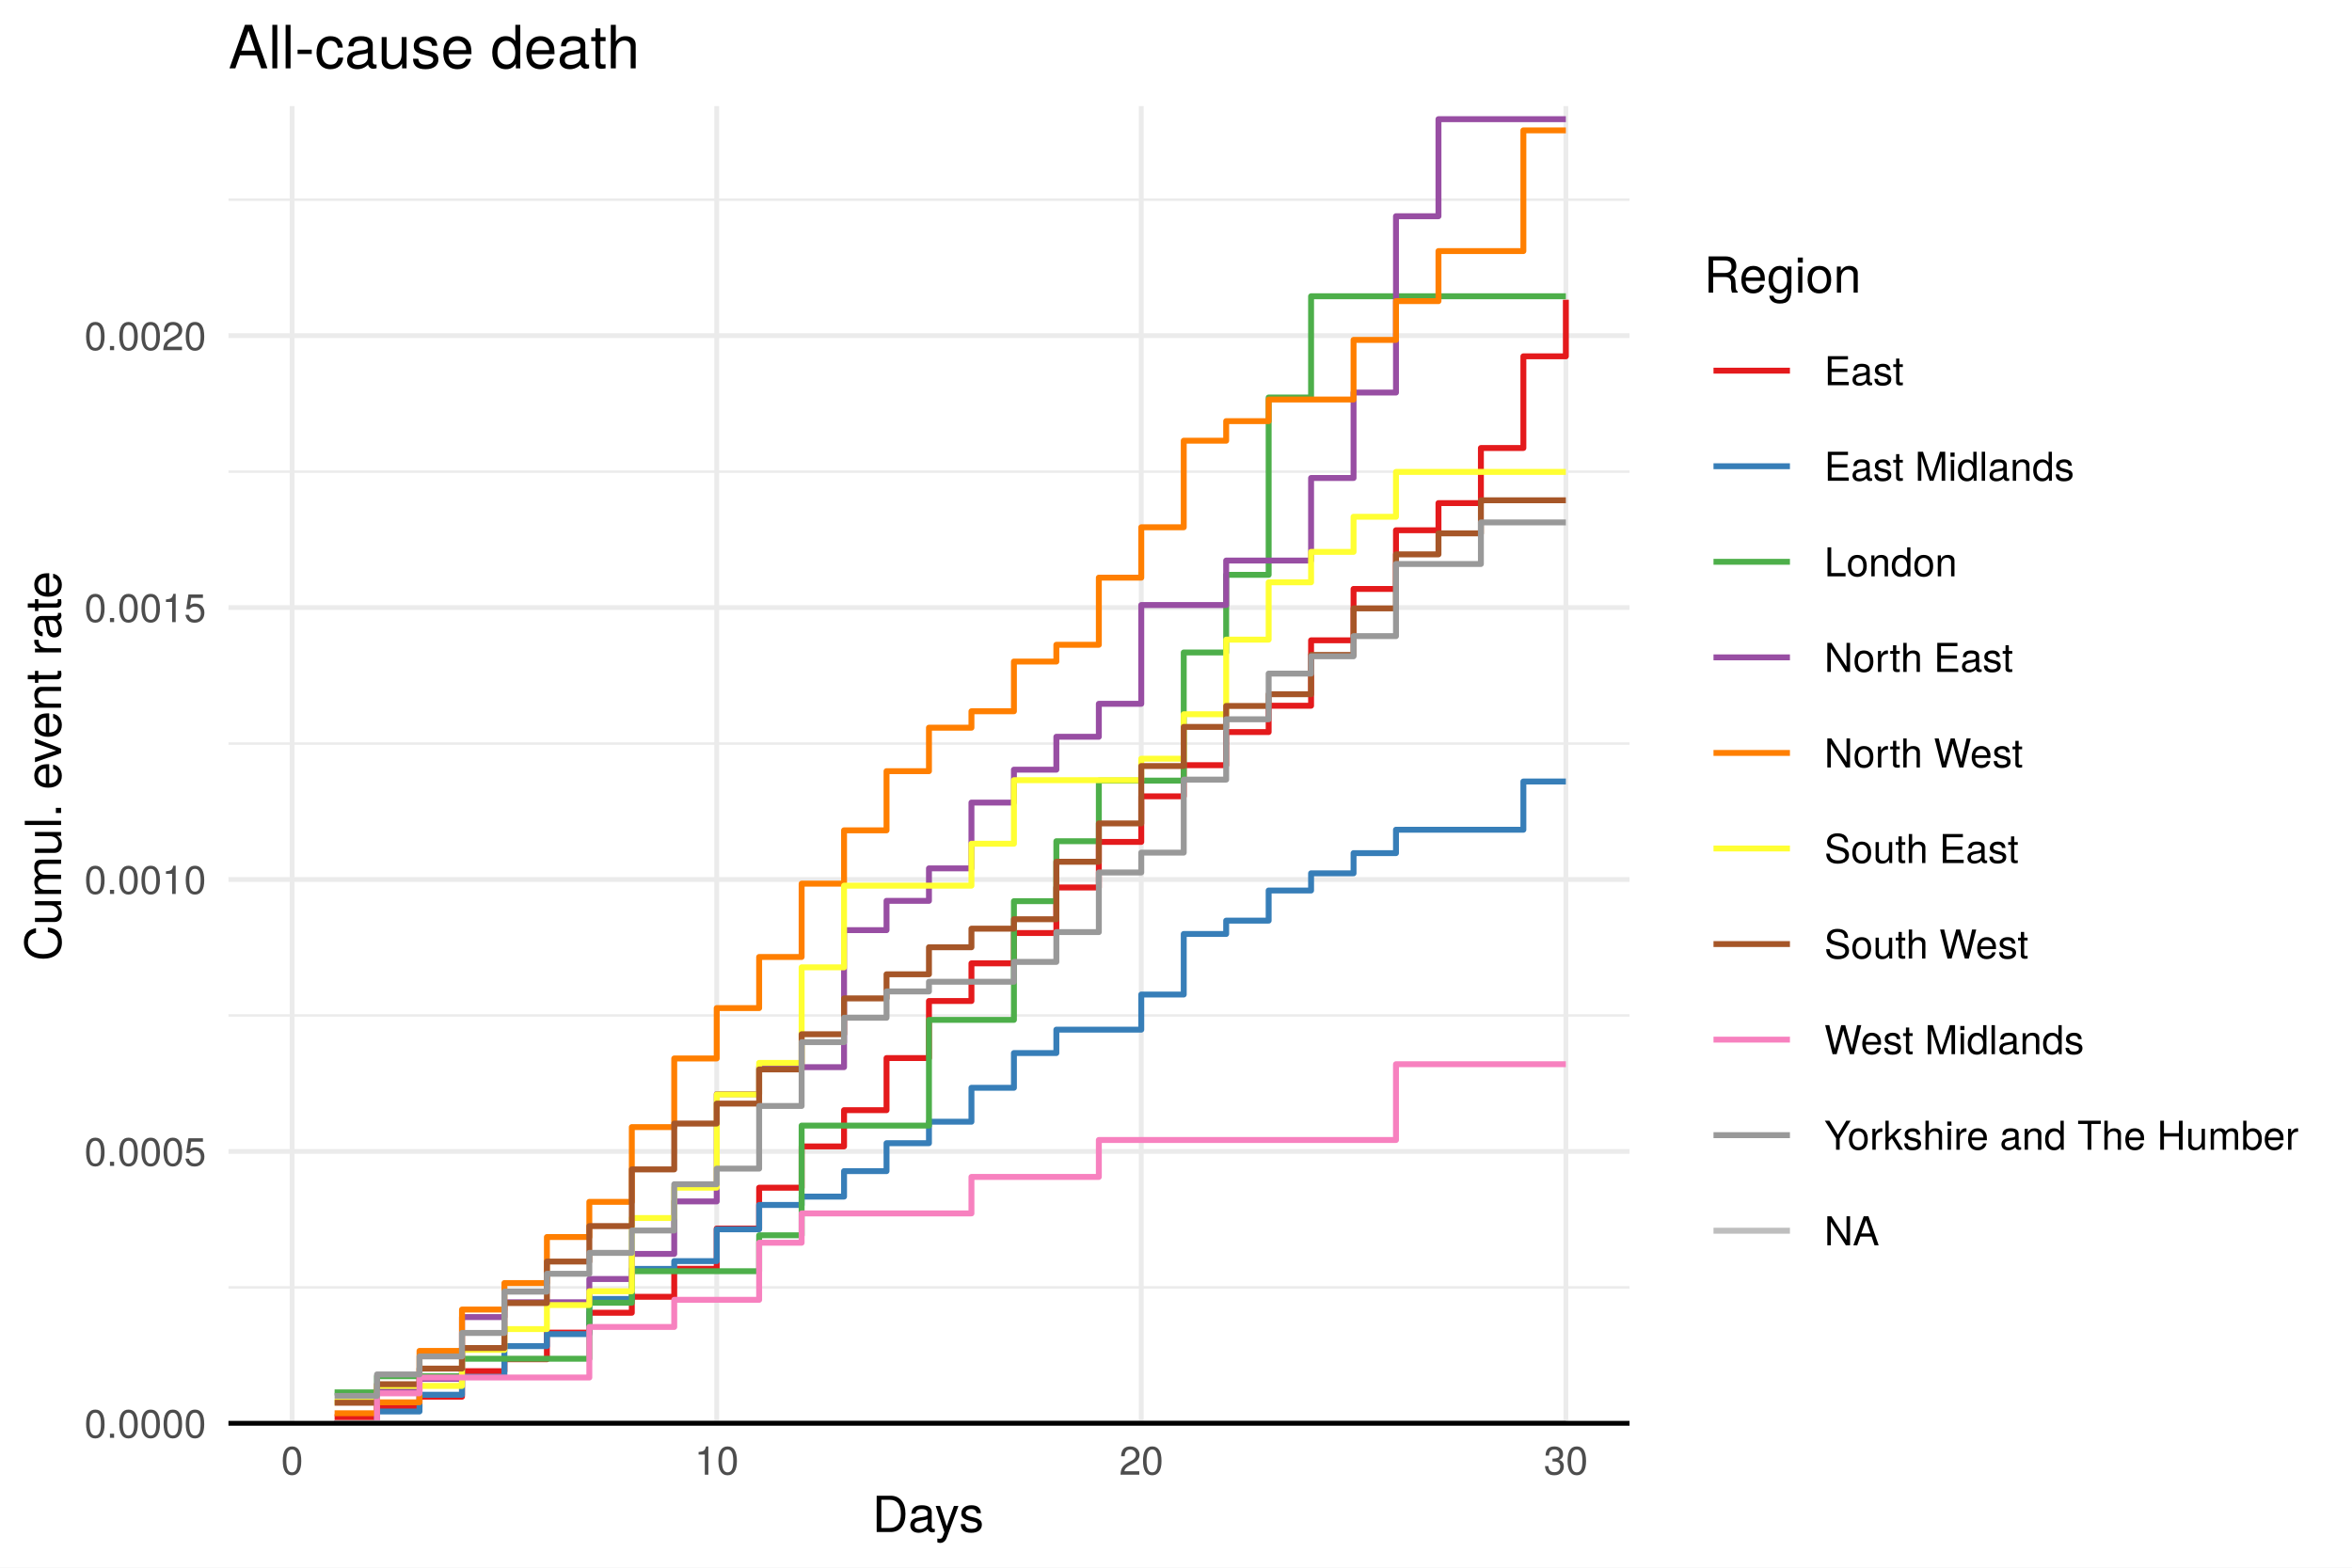
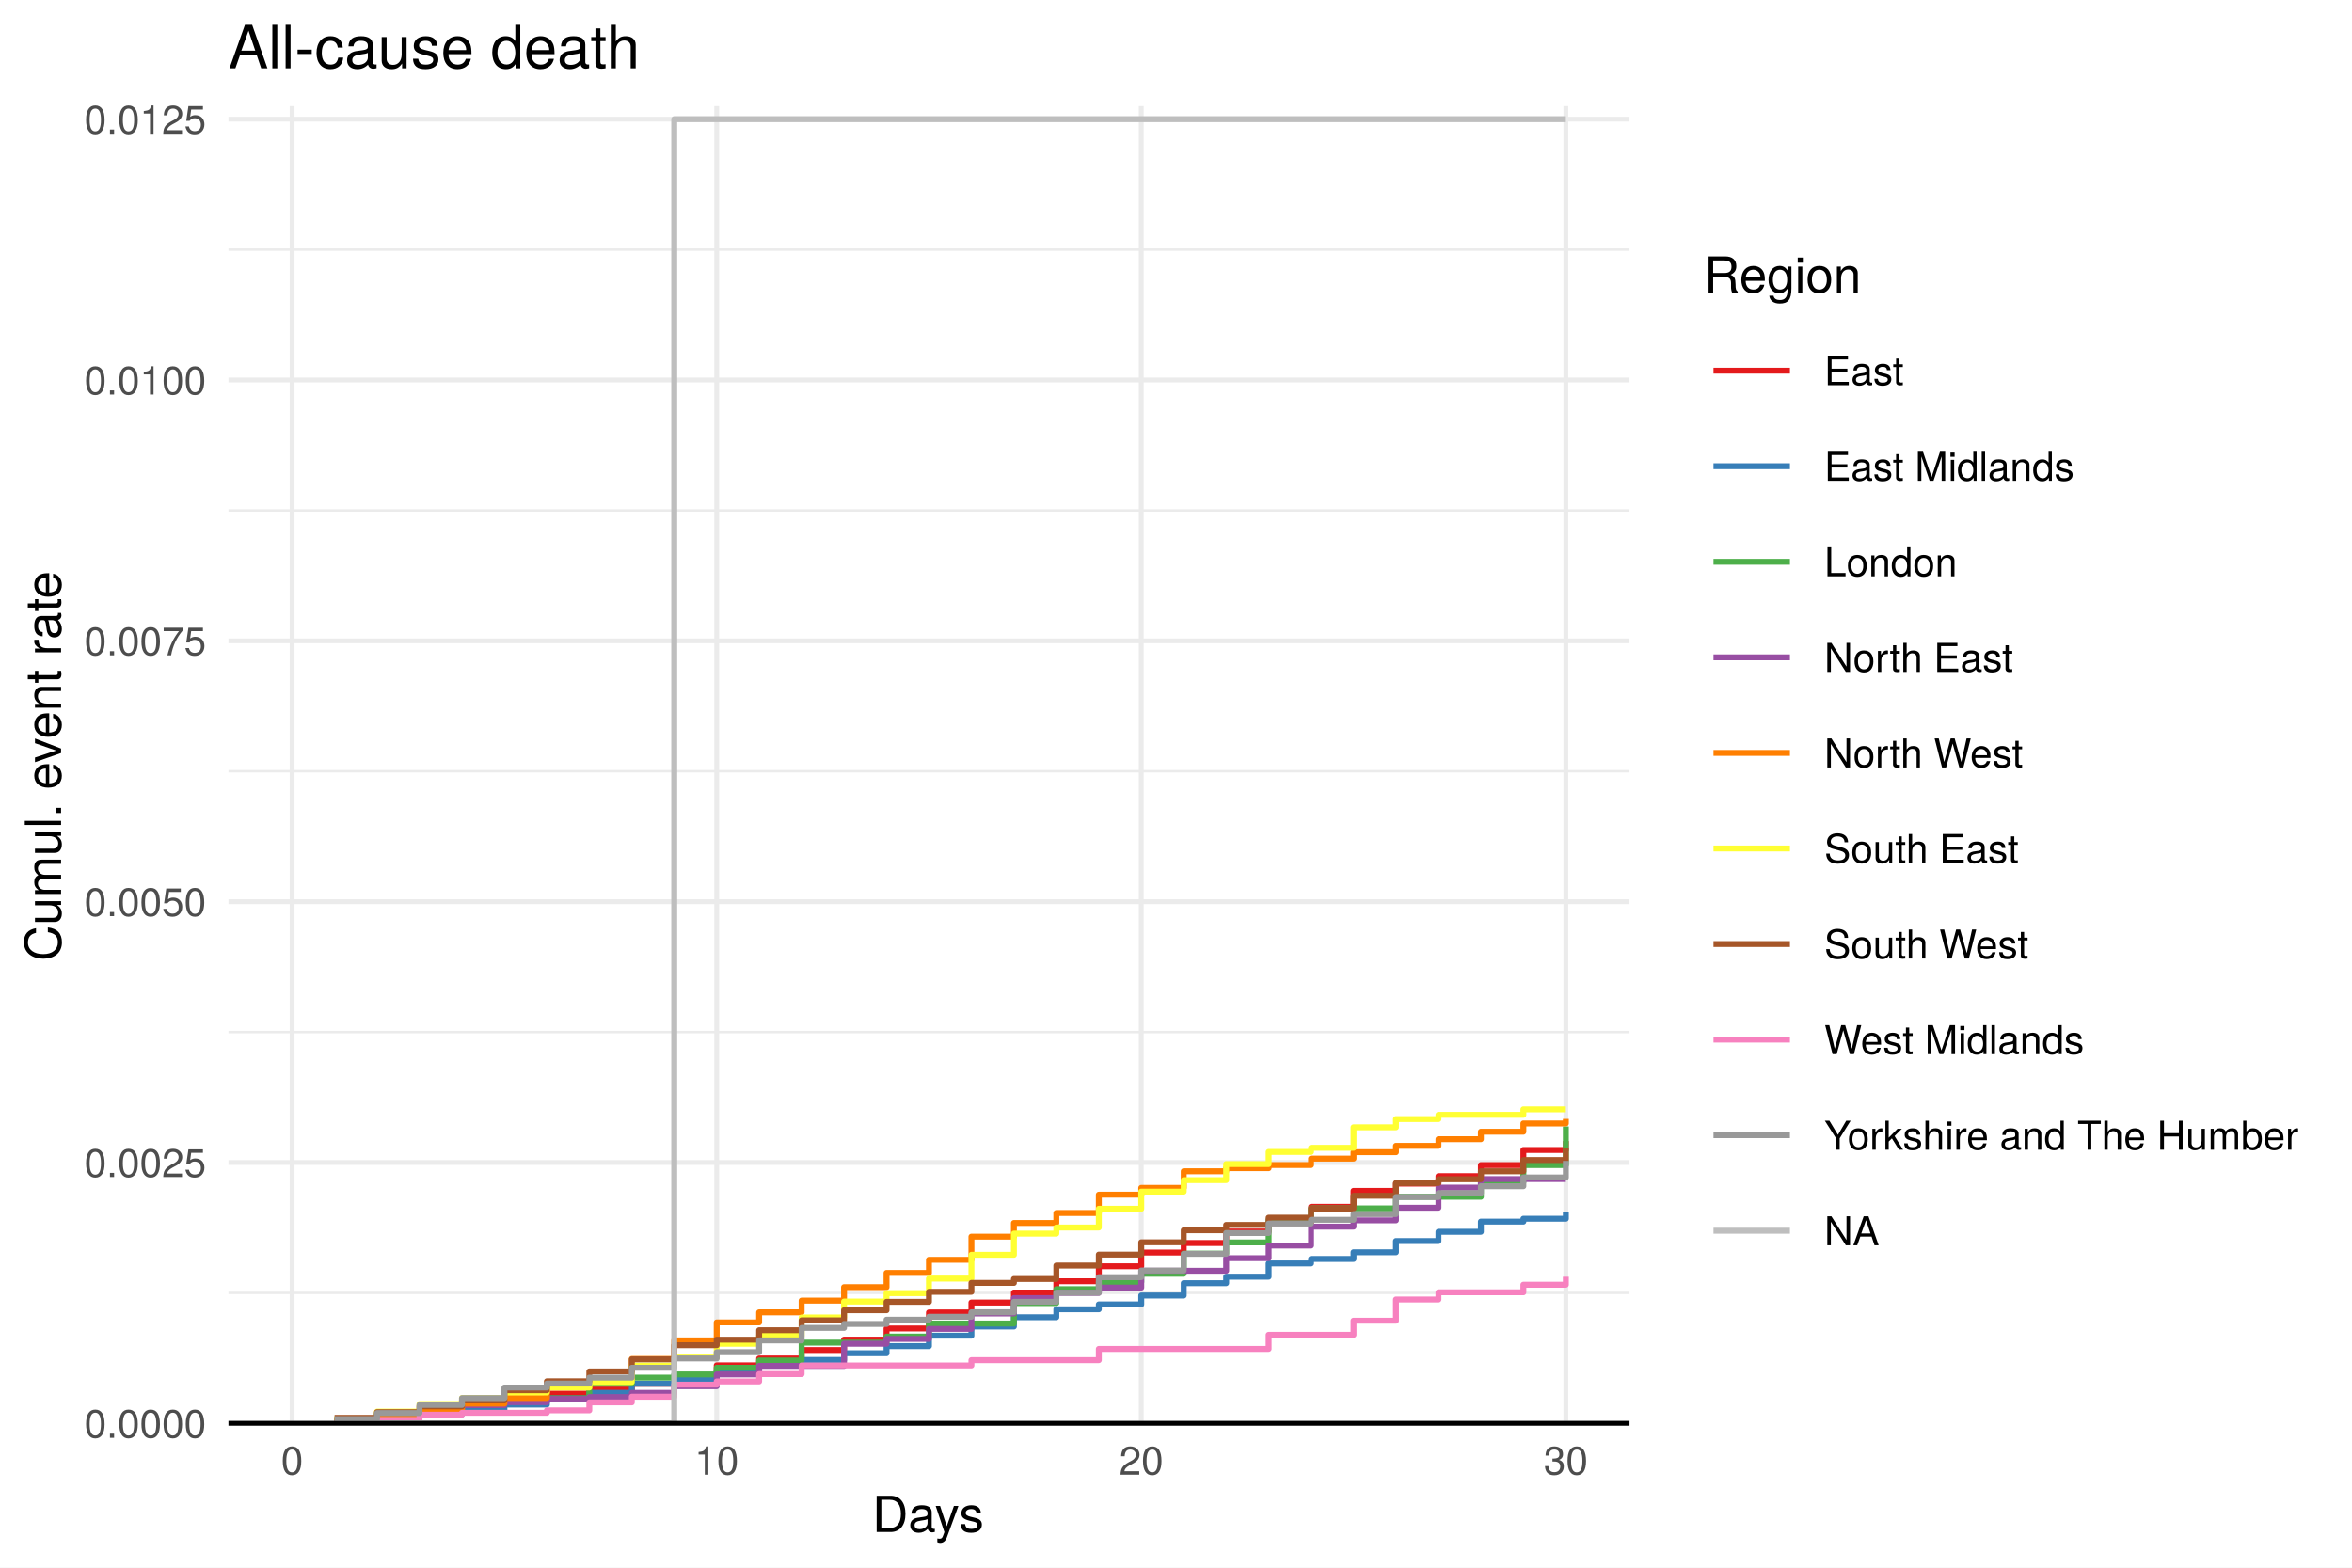
<svg xmlns="http://www.w3.org/2000/svg" viewBox="0 0 425.20 283.46">
  <defs>
    <style type="text/css">
    line, polyline, polygon, path, rect, circle {
      fill: none;
      stroke: #000000;
      stroke-linecap: round;
      stroke-linejoin: round;
      stroke-miterlimit: 10.00;
    }
  </style>
  </defs>
  <rect width="100%" height="100%" style="stroke: none; fill: #FFFFFF;" />
  <defs>
    <clipPath id="cpNDEuMzB8Mjk0LjU5fDI1Ny4zNnwxOS4xOQ==">
      <rect x="41.30" y="19.19" width="253.29" height="238.17" />
    </clipPath>
  </defs>
-   <polyline points="41.30,232.78 294.59,232.78 " style="stroke-width: 0.44; stroke: #EBEBEB; stroke-linecap: butt;" clip-path="url(#cpNDEuMzB8Mjk0LjU5fDI1Ny4zNnwxOS4xOQ==)" />
-   <polyline points="41.30,183.61 294.59,183.61 " style="stroke-width: 0.44; stroke: #EBEBEB; stroke-linecap: butt;" clip-path="url(#cpNDEuMzB8Mjk0LjU5fDI1Ny4zNnwxOS4xOQ==)" />
-   <polyline points="41.30,134.45 294.59,134.45 " style="stroke-width: 0.44; stroke: #EBEBEB; stroke-linecap: butt;" clip-path="url(#cpNDEuMzB8Mjk0LjU5fDI1Ny4zNnwxOS4xOQ==)" />
-   <polyline points="41.30,85.28 294.59,85.28 " style="stroke-width: 0.44; stroke: #EBEBEB; stroke-linecap: butt;" clip-path="url(#cpNDEuMzB8Mjk0LjU5fDI1Ny4zNnwxOS4xOQ==)" />
-   <polyline points="41.30,36.11 294.59,36.11 " style="stroke-width: 0.44; stroke: #EBEBEB; stroke-linecap: butt;" clip-path="url(#cpNDEuMzB8Mjk0LjU5fDI1Ny4zNnwxOS4xOQ==)" />
+   <polyline points="41.30,233.78 294.59,233.78 " style="stroke-width: 0.44; stroke: #EBEBEB; stroke-linecap: butt;" clip-path="url(#cpNDEuMzB8Mjk0LjU5fDI1Ny4zNnwxOS4xOQ==)" />
+   <polyline points="41.30,186.62 294.59,186.62 " style="stroke-width: 0.44; stroke: #EBEBEB; stroke-linecap: butt;" clip-path="url(#cpNDEuMzB8Mjk0LjU5fDI1Ny4zNnwxOS4xOQ==)" />
+   <polyline points="41.30,139.46 294.59,139.46 " style="stroke-width: 0.44; stroke: #EBEBEB; stroke-linecap: butt;" clip-path="url(#cpNDEuMzB8Mjk0LjU5fDI1Ny4zNnwxOS4xOQ==)" />
+   <polyline points="41.30,92.30 294.59,92.30 " style="stroke-width: 0.44; stroke: #EBEBEB; stroke-linecap: butt;" clip-path="url(#cpNDEuMzB8Mjk0LjU5fDI1Ny4zNnwxOS4xOQ==)" />
+   <polyline points="41.30,45.13 294.59,45.13 " style="stroke-width: 0.44; stroke: #EBEBEB; stroke-linecap: butt;" clip-path="url(#cpNDEuMzB8Mjk0LjU5fDI1Ny4zNnwxOS4xOQ==)" />
  <polyline points="41.30,257.36 294.59,257.36 " style="stroke-width: 0.87; stroke: #EBEBEB; stroke-linecap: butt;" clip-path="url(#cpNDEuMzB8Mjk0LjU5fDI1Ny4zNnwxOS4xOQ==)" />
-   <polyline points="41.30,208.20 294.59,208.20 " style="stroke-width: 0.87; stroke: #EBEBEB; stroke-linecap: butt;" clip-path="url(#cpNDEuMzB8Mjk0LjU5fDI1Ny4zNnwxOS4xOQ==)" />
-   <polyline points="41.30,159.03 294.59,159.03 " style="stroke-width: 0.87; stroke: #EBEBEB; stroke-linecap: butt;" clip-path="url(#cpNDEuMzB8Mjk0LjU5fDI1Ny4zNnwxOS4xOQ==)" />
-   <polyline points="41.30,109.86 294.59,109.86 " style="stroke-width: 0.87; stroke: #EBEBEB; stroke-linecap: butt;" clip-path="url(#cpNDEuMzB8Mjk0LjU5fDI1Ny4zNnwxOS4xOQ==)" />
-   <polyline points="41.30,60.69 294.59,60.69 " style="stroke-width: 0.87; stroke: #EBEBEB; stroke-linecap: butt;" clip-path="url(#cpNDEuMzB8Mjk0LjU5fDI1Ny4zNnwxOS4xOQ==)" />
+   <polyline points="41.30,210.20 294.59,210.20 " style="stroke-width: 0.87; stroke: #EBEBEB; stroke-linecap: butt;" clip-path="url(#cpNDEuMzB8Mjk0LjU5fDI1Ny4zNnwxOS4xOQ==)" />
+   <polyline points="41.30,163.04 294.59,163.04 " style="stroke-width: 0.87; stroke: #EBEBEB; stroke-linecap: butt;" clip-path="url(#cpNDEuMzB8Mjk0LjU5fDI1Ny4zNnwxOS4xOQ==)" />
+   <polyline points="41.30,115.88 294.59,115.88 " style="stroke-width: 0.87; stroke: #EBEBEB; stroke-linecap: butt;" clip-path="url(#cpNDEuMzB8Mjk0LjU5fDI1Ny4zNnwxOS4xOQ==)" />
+   <polyline points="41.30,68.71 294.59,68.71 " style="stroke-width: 0.87; stroke: #EBEBEB; stroke-linecap: butt;" clip-path="url(#cpNDEuMzB8Mjk0LjU5fDI1Ny4zNnwxOS4xOQ==)" />
+   <polyline points="41.30,21.55 294.59,21.55 " style="stroke-width: 0.87; stroke: #EBEBEB; stroke-linecap: butt;" clip-path="url(#cpNDEuMzB8Mjk0LjU5fDI1Ny4zNnwxOS4xOQ==)" />
  <polyline points="52.81,257.36 52.81,19.19 " style="stroke-width: 0.87; stroke: #EBEBEB; stroke-linecap: butt;" clip-path="url(#cpNDEuMzB8Mjk0LjU5fDI1Ny4zNnwxOS4xOQ==)" />
  <polyline points="129.57,257.36 129.57,19.19 " style="stroke-width: 0.87; stroke: #EBEBEB; stroke-linecap: butt;" clip-path="url(#cpNDEuMzB8Mjk0LjU5fDI1Ny4zNnwxOS4xOQ==)" />
  <polyline points="206.32,257.36 206.32,19.19 " style="stroke-width: 0.87; stroke: #EBEBEB; stroke-linecap: butt;" clip-path="url(#cpNDEuMzB8Mjk0LjU5fDI1Ny4zNnwxOS4xOQ==)" />
  <polyline points="283.08,257.36 283.08,19.19 " style="stroke-width: 0.87; stroke: #EBEBEB; stroke-linecap: butt;" clip-path="url(#cpNDEuMzB8Mjk0LjU5fDI1Ny4zNnwxOS4xOQ==)" />
-   <polyline points="60.49,256.24 68.16,256.24 68.16,254.44 75.84,254.44 75.84,252.55 83.52,252.55 83.52,247.93 91.19,247.93 91.19,245.78 98.87,245.78 98.87,240.96 106.54,240.96 106.54,237.37 114.22,237.37 114.22,234.48 121.89,234.48 121.89,229.42 129.57,229.42 129.57,222.14 137.24,222.14 137.24,214.76 144.92,214.76 144.92,207.29 152.59,207.29 152.59,200.74 160.27,200.74 160.27,191.32 167.94,191.32 167.94,181.00 175.62,181.00 175.62,174.19 183.30,174.19 183.30,168.71 190.97,168.71 190.97,160.47 198.65,160.47 198.65,152.23 206.32,152.23 206.32,143.99 214.00,143.99 214.00,138.36 221.67,138.36 221.67,132.37 229.35,132.37 229.35,127.61 237.02,127.61 237.02,115.78 244.70,115.78 244.70,106.49 252.37,106.49 252.37,95.88 260.05,95.88 260.05,90.97 267.72,90.97 267.72,81.01 275.40,81.01 275.40,64.43 283.08,64.43 283.08,54.20 " style="stroke-width: 1.07; stroke: #E41A1C; stroke-linecap: butt;" clip-path="url(#cpNDEuMzB8Mjk0LjU5fDI1Ny4zNnwxOS4xOQ==)" />
-   <polyline points="60.49,257.36 68.16,257.36 68.16,255.22 75.84,255.22 75.84,252.20 83.52,252.20 83.52,248.97 91.19,248.97 91.19,243.40 98.87,243.40 98.87,241.23 106.54,241.23 106.54,234.87 114.22,234.87 114.22,229.44 121.89,229.44 121.89,228.03 129.57,228.03 129.57,222.28 137.24,222.28 137.24,217.88 144.92,217.88 144.92,216.37 152.59,216.37 152.59,211.76 160.27,211.76 160.27,206.71 167.94,206.71 167.94,202.83 175.62,202.83 175.62,196.69 183.30,196.69 183.30,190.41 190.97,190.41 190.97,186.18 198.65,186.18 198.65,186.18 206.32,186.18 206.32,179.83 214.00,179.83 214.00,168.88 221.67,168.88 221.67,166.47 229.35,166.47 229.35,161.02 237.02,161.02 237.02,157.91 244.70,157.91 244.70,154.26 252.37,154.26 252.37,150.03 260.05,150.03 260.05,150.03 267.72,150.03 267.72,150.03 275.40,150.03 275.40,141.31 283.08,141.31 283.08,141.31 " style="stroke-width: 1.07; stroke: #377EB8; stroke-linecap: butt;" clip-path="url(#cpNDEuMzB8Mjk0LjU5fDI1Ny4zNnwxOS4xOQ==)" />
-   <polyline points="60.49,251.77 68.16,251.77 68.16,248.85 75.84,248.85 75.84,248.85 83.52,248.85 83.52,245.69 91.19,245.69 91.19,245.69 98.87,245.69 98.87,245.69 106.54,245.69 106.54,235.56 114.22,235.56 114.22,229.86 121.89,229.86 121.89,229.86 129.57,229.86 129.57,229.86 137.24,229.86 137.24,223.36 144.92,223.36 144.92,203.53 152.59,203.53 152.59,203.53 160.27,203.53 160.27,203.53 167.94,203.53 167.94,184.41 175.62,184.41 175.62,184.41 183.30,184.41 183.30,162.95 190.97,162.95 190.97,152.11 198.65,152.11 198.65,141.15 206.32,141.15 206.32,141.15 214.00,141.15 214.00,117.98 221.67,117.98 221.67,103.94 229.35,103.94 229.35,71.88 237.02,71.88 237.02,53.57 244.70,53.57 244.70,53.57 252.37,53.57 252.37,53.57 260.05,53.57 260.05,53.57 267.72,53.57 267.72,53.57 275.40,53.57 275.40,53.57 283.08,53.57 283.08,53.57 " style="stroke-width: 1.07; stroke: #4DAF4A; stroke-linecap: butt;" clip-path="url(#cpNDEuMzB8Mjk0LjU5fDI1Ny4zNnwxOS4xOQ==)" />
-   <polyline points="60.49,257.36 68.16,257.36 68.16,251.43 75.84,251.43 75.84,249.31 83.52,249.31 83.52,238.15 91.19,238.15 91.19,235.47 98.87,235.47 98.87,235.47 106.54,235.47 106.54,231.27 114.22,231.27 114.22,226.73 121.89,226.73 121.89,217.24 129.57,217.24 129.57,197.83 137.24,197.83 137.24,192.96 144.92,192.96 144.92,192.96 152.59,192.96 152.59,168.19 160.27,168.19 160.27,162.89 167.94,162.89 167.94,157.02 175.62,157.02 175.62,145.12 183.30,145.12 183.30,139.17 190.97,139.17 190.97,133.22 198.65,133.22 198.65,127.26 206.32,127.26 206.32,109.40 214.00,109.40 214.00,109.40 221.67,109.40 221.67,101.36 229.35,101.36 229.35,101.36 237.02,101.36 237.02,86.43 244.70,86.43 244.70,70.98 252.37,70.98 252.37,39.10 260.05,39.10 260.05,21.55 267.72,21.55 267.72,21.55 275.40,21.55 275.40,21.55 283.08,21.55 283.08,21.55 " style="stroke-width: 1.07; stroke: #984EA3; stroke-linecap: butt;" clip-path="url(#cpNDEuMzB8Mjk0LjU5fDI1Ny4zNnwxOS4xOQ==)" />
-   <polyline points="60.49,255.54 68.16,255.54 68.16,253.57 75.84,253.57 75.84,244.27 83.52,244.27 83.52,236.79 91.19,236.79 91.19,232.00 98.87,232.00 98.87,223.68 106.54,223.68 106.54,217.32 114.22,217.32 114.22,203.80 121.89,203.80 121.89,191.39 129.57,191.39 129.57,182.28 137.24,182.28 137.24,173.04 144.92,173.04 144.92,159.78 152.59,159.78 152.59,150.14 160.27,150.14 160.27,139.44 167.94,139.44 167.94,131.58 175.62,131.58 175.62,128.61 183.30,128.61 183.30,119.62 190.97,119.62 190.97,116.59 198.65,116.59 198.65,104.45 206.32,104.45 206.32,95.34 214.00,95.34 214.00,79.69 221.67,79.69 221.67,76.15 229.35,76.15 229.35,72.24 237.02,72.24 237.02,72.24 244.70,72.24 244.70,61.46 252.37,61.46 252.37,54.45 260.05,54.45 260.05,45.40 267.72,45.40 267.72,45.40 275.40,45.40 275.40,23.57 283.08,23.57 283.08,23.57 " style="stroke-width: 1.07; stroke: #FF7F00; stroke-linecap: butt;" clip-path="url(#cpNDEuMzB8Mjk0LjU5fDI1Ny4zNnwxOS4xOQ==)" />
-   <polyline points="60.49,253.46 68.16,253.46 68.16,250.60 75.84,250.60 75.84,250.60 83.52,250.60 83.52,244.09 91.19,244.09 91.19,240.32 98.87,240.32 98.87,235.98 106.54,235.98 106.54,233.48 114.22,233.48 114.22,220.24 121.89,220.24 121.89,214.75 129.57,214.75 129.57,197.89 137.24,197.89 137.24,192.19 144.92,192.19 144.92,174.91 152.59,174.91 152.59,160.14 160.27,160.14 160.27,160.14 167.94,160.14 167.94,160.14 175.62,160.14 175.62,152.56 183.30,152.56 183.30,141.07 190.97,141.07 190.97,141.07 198.65,141.07 198.65,141.07 206.32,141.07 206.32,137.19 214.00,137.19 214.00,129.15 221.67,129.15 221.67,115.66 229.35,115.66 229.35,105.29 237.02,105.29 237.02,99.79 244.70,99.79 244.70,93.44 252.37,93.44 252.37,85.33 260.05,85.33 260.05,85.33 267.72,85.33 267.72,85.33 275.40,85.33 275.40,85.33 283.08,85.33 283.08,85.33 " style="stroke-width: 1.07; stroke: #FFFF33; stroke-linecap: butt;" clip-path="url(#cpNDEuMzB8Mjk0LjU5fDI1Ny4zNnwxOS4xOQ==)" />
-   <polyline points="60.49,253.64 68.16,253.64 68.16,250.29 75.84,250.29 75.84,247.47 83.52,247.47 83.52,243.75 91.19,243.75 91.19,235.61 98.87,235.61 98.87,228.11 106.54,228.11 106.54,221.70 114.22,221.70 114.22,211.45 121.89,211.45 121.89,203.16 129.57,203.16 129.57,199.55 137.24,199.55 137.24,193.37 144.92,193.37 144.92,187.01 152.59,187.01 152.59,180.53 160.27,180.53 160.27,176.17 167.94,176.17 167.94,171.28 175.62,171.28 175.62,167.92 183.30,167.92 183.30,166.21 190.97,166.21 190.97,155.82 198.65,155.82 198.65,148.89 206.32,148.89 206.32,138.51 214.00,138.51 214.00,131.44 221.67,131.44 221.67,127.65 229.35,127.65 229.35,125.53 237.02,125.53 237.02,118.42 244.70,118.42 244.70,110.01 252.37,110.01 252.37,100.24 260.05,100.24 260.05,96.44 267.72,96.44 267.72,90.46 275.40,90.46 275.40,90.46 283.08,90.46 283.08,90.46 " style="stroke-width: 1.07; stroke: #A65628; stroke-linecap: butt;" clip-path="url(#cpNDEuMzB8Mjk0LjU5fDI1Ny4zNnwxOS4xOQ==)" />
-   <polyline points="60.49,257.36 68.16,257.36 68.16,251.94 75.84,251.94 75.84,249.08 83.52,249.08 83.52,249.08 91.19,249.08 91.19,249.08 98.87,249.08 98.87,249.08 106.54,249.08 106.54,239.94 114.22,239.94 114.22,239.94 121.89,239.94 121.89,235.03 129.57,235.03 129.57,235.03 137.24,235.03 137.24,224.71 144.92,224.71 144.92,219.41 152.59,219.41 152.59,219.41 160.27,219.41 160.27,219.41 167.94,219.41 167.94,219.41 175.62,219.41 175.62,212.81 183.30,212.81 183.30,212.81 190.97,212.81 190.97,212.81 198.65,212.81 198.65,206.13 206.32,206.13 206.32,206.13 214.00,206.13 214.00,206.13 221.67,206.13 221.67,206.13 229.35,206.13 229.35,206.13 237.02,206.13 237.02,206.13 244.70,206.13 244.70,206.13 252.37,206.13 252.37,192.43 260.05,192.43 260.05,192.43 267.72,192.43 267.72,192.43 275.40,192.43 275.40,192.43 283.08,192.43 283.08,192.43 " style="stroke-width: 1.07; stroke: #F781BF; stroke-linecap: butt;" clip-path="url(#cpNDEuMzB8Mjk0LjU5fDI1Ny4zNnwxOS4xOQ==)" />
-   <polyline points="60.49,252.41 68.16,252.41 68.16,248.52 75.84,248.52 75.84,245.27 83.52,245.27 83.52,241.02 91.19,241.02 91.19,233.55 98.87,233.55 98.87,230.32 106.54,230.32 106.54,226.54 114.22,226.54 114.22,222.50 121.89,222.50 121.89,214.13 129.57,214.13 129.57,211.31 137.24,211.31 137.24,199.98 144.92,199.98 144.92,188.44 152.59,188.44 152.59,184.03 160.27,184.03 160.27,179.27 167.94,179.27 167.94,177.52 175.62,177.52 175.62,177.52 183.30,177.52 183.30,173.93 190.97,173.93 190.97,168.54 198.65,168.54 198.65,157.76 206.32,157.76 206.32,154.17 214.00,154.17 214.00,140.97 221.67,140.97 221.67,130.06 229.35,130.06 229.35,121.80 237.02,121.80 237.02,118.67 244.70,118.67 244.70,115.02 252.37,115.02 252.37,101.98 260.05,101.98 260.05,101.98 267.72,101.98 267.72,94.46 275.40,94.46 275.40,94.46 283.08,94.46 283.08,94.46 " style="stroke-width: 1.07; stroke: #999999; stroke-linecap: butt;" clip-path="url(#cpNDEuMzB8Mjk0LjU5fDI1Ny4zNnwxOS4xOQ==)" />
-   <polyline points="60.49,257.36 68.16,257.36 68.16,257.36 75.84,257.36 75.84,257.36 83.52,257.36 83.52,257.36 91.19,257.36 91.19,257.36 98.87,257.36 98.87,257.36 106.54,257.36 106.54,257.36 114.22,257.36 114.22,257.36 121.89,257.36 121.89,257.36 129.57,257.36 129.57,257.36 137.24,257.36 137.24,257.36 144.92,257.36 144.92,257.36 152.59,257.36 152.59,257.36 160.27,257.36 160.27,257.36 167.94,257.36 167.94,257.36 175.62,257.36 175.62,257.36 183.30,257.36 183.30,257.36 190.97,257.36 190.97,257.36 198.65,257.36 198.65,257.36 206.32,257.36 206.32,257.36 214.00,257.36 214.00,257.36 221.67,257.36 221.67,257.36 229.35,257.36 229.35,257.36 237.02,257.36 237.02,257.36 244.70,257.36 244.70,257.36 252.37,257.36 252.37,257.36 260.05,257.36 260.05,257.36 267.72,257.36 267.72,257.36 275.40,257.36 275.40,257.36 283.08,257.36 283.08,257.36 " style="stroke-width: 1.07; stroke: #BEBEBE; stroke-linecap: butt;" clip-path="url(#cpNDEuMzB8Mjk0LjU5fDI1Ny4zNnwxOS4xOQ==)" />
+   <polyline points="60.49,257.02 68.16,257.02 68.16,256.23 75.84,256.23 75.84,255.18 83.52,255.18 83.52,254.04 91.19,254.04 91.19,253.26 98.87,253.26 98.87,251.99 106.54,251.99 106.54,251.24 114.22,251.24 114.22,250.21 121.89,250.21 121.89,248.89 129.57,248.89 129.57,246.88 137.24,246.88 137.24,245.64 144.92,245.64 144.92,244.11 152.59,244.11 152.59,242.23 160.27,242.23 160.27,240.21 167.94,240.21 167.94,237.31 175.62,237.31 175.62,235.52 183.30,235.52 183.30,233.71 190.97,233.71 190.97,231.67 198.65,231.67 198.65,228.96 206.32,228.96 206.32,226.48 214.00,226.48 214.00,224.76 221.67,224.76 221.67,222.68 229.35,222.68 229.35,221.11 237.02,221.11 237.02,218.22 244.70,218.22 244.70,215.33 252.37,215.33 252.37,214.02 260.05,214.02 260.05,212.67 267.72,212.67 267.72,210.67 275.40,210.67 275.40,207.94 283.08,207.94 283.08,206.33 " style="stroke-width: 1.07; stroke: #E41A1C; stroke-linecap: butt;" clip-path="url(#cpNDEuMzB8Mjk0LjU5fDI1Ny4zNnwxOS4xOQ==)" />
+   <polyline points="60.49,257.06 68.16,257.06 68.16,256.42 75.84,256.42 75.84,255.74 83.52,255.74 83.52,255.00 91.19,255.00 91.19,253.97 98.87,253.97 98.87,252.84 106.54,252.84 106.54,251.84 114.22,251.84 114.22,250.21 121.89,250.21 121.89,249.50 129.57,249.50 129.57,247.97 137.24,247.97 137.24,246.73 144.92,246.73 144.92,245.90 152.59,245.90 152.59,244.69 160.27,244.69 160.27,243.40 167.94,243.40 167.94,241.51 175.62,241.51 175.62,239.86 183.30,239.86 183.30,238.18 190.97,238.18 190.97,236.74 198.65,236.74 198.65,235.86 206.32,235.86 206.32,234.25 214.00,234.25 214.00,232.02 221.67,232.02 221.67,230.85 229.35,230.85 229.35,228.45 237.02,228.45 237.02,227.64 244.70,227.64 244.70,226.43 252.37,226.43 252.37,224.40 260.05,224.40 260.05,222.73 267.72,222.73 267.72,220.89 275.40,220.89 275.40,220.37 283.08,220.37 283.08,219.18 " style="stroke-width: 1.07; stroke: #377EB8; stroke-linecap: butt;" clip-path="url(#cpNDEuMzB8Mjk0LjU5fDI1Ny4zNnwxOS4xOQ==)" />
+   <polyline points="60.49,256.69 68.16,256.69 68.16,255.63 75.84,255.63 75.84,255.27 83.52,255.27 83.52,253.75 91.19,253.75 91.19,253.33 98.87,253.33 98.87,252.85 106.54,252.85 106.54,250.20 114.22,250.20 114.22,249.10 121.89,249.10 121.89,248.52 129.57,248.52 129.57,247.32 137.24,247.32 137.24,246.00 144.92,246.00 144.92,242.77 152.59,242.77 152.59,242.77 160.27,242.77 160.27,241.68 167.94,241.68 167.94,239.32 175.62,239.32 175.62,239.32 183.30,239.32 183.30,235.61 190.97,235.61 190.97,233.10 198.65,233.10 198.65,231.81 206.32,231.81 206.32,230.32 214.00,230.32 214.00,226.68 221.67,226.68 221.67,224.65 229.35,224.65 229.35,220.56 237.02,220.56 237.02,218.50 244.70,218.50 244.70,218.50 252.37,218.50 252.37,216.40 260.05,216.40 260.05,216.40 267.72,216.40 267.72,213.73 275.40,213.73 275.40,210.67 283.08,210.67 283.08,203.69 " style="stroke-width: 1.07; stroke: #4DAF4A; stroke-linecap: butt;" clip-path="url(#cpNDEuMzB8Mjk0LjU5fDI1Ny4zNnwxOS4xOQ==)" />
+   <polyline points="60.49,257.14 68.16,257.14 68.16,255.78 75.84,255.78 75.84,255.31 83.52,255.31 83.52,254.08 91.19,254.08 91.19,253.54 98.87,253.54 98.87,252.96 106.54,252.96 106.54,252.62 114.22,252.62 114.22,251.86 121.89,251.86 121.89,250.65 129.57,250.65 129.57,248.52 137.24,248.52 137.24,246.98 144.92,246.98 144.92,246.98 152.59,246.98 152.59,242.97 160.27,242.97 160.27,242.10 167.94,242.10 167.94,240.29 175.62,240.29 175.62,237.50 183.30,237.50 183.30,234.71 190.97,234.71 190.97,233.77 198.65,233.77 198.65,232.82 206.32,232.82 206.32,229.78 214.00,229.78 214.00,229.78 221.67,229.78 221.67,227.50 229.35,227.50 229.35,225.22 237.02,225.22 237.02,221.80 244.70,221.80 244.70,220.66 252.37,220.66 252.37,218.38 260.05,218.38 260.05,214.74 267.72,214.74 267.72,213.20 275.40,213.20 275.40,213.20 283.08,213.20 283.08,213.20 " style="stroke-width: 1.07; stroke: #984EA3; stroke-linecap: butt;" clip-path="url(#cpNDEuMzB8Mjk0LjU5fDI1Ny4zNnwxOS4xOQ==)" />
+   <polyline points="60.49,257.01 68.16,257.01 68.16,256.52 75.84,256.52 75.84,255.02 83.52,255.02 83.52,253.80 91.19,253.80 91.19,252.78 98.87,252.78 98.87,250.86 106.54,250.86 106.54,249.30 114.22,249.30 114.22,245.72 121.89,245.72 121.89,242.37 129.57,242.37 129.57,239.11 137.24,239.11 137.24,237.29 144.92,237.29 144.92,235.17 152.59,235.17 152.59,232.74 160.27,232.74 160.27,230.16 167.94,230.16 167.94,227.79 175.62,227.79 175.62,223.61 183.30,223.61 183.30,221.14 190.97,221.14 190.97,219.33 198.65,219.33 198.65,216.02 206.32,216.02 206.32,214.79 214.00,214.79 214.00,211.79 221.67,211.79 221.67,211.23 229.35,211.23 229.35,210.66 237.02,210.66 237.02,209.50 244.70,209.50 244.70,208.34 252.37,208.34 252.37,207.19 260.05,207.19 260.05,205.99 267.72,205.99 267.72,204.64 275.40,204.64 275.40,203.14 283.08,203.14 283.08,202.32 " style="stroke-width: 1.07; stroke: #FF7F00; stroke-linecap: butt;" clip-path="url(#cpNDEuMzB8Mjk0LjU5fDI1Ny4zNnwxOS4xOQ==)" />
+   <polyline points="60.49,256.57 68.16,256.57 68.16,255.25 75.84,255.25 75.84,253.88 83.52,253.88 83.52,252.79 91.19,252.79 91.19,251.79 98.87,251.79 98.87,250.89 106.54,250.89 106.54,249.90 114.22,249.90 114.22,246.92 121.89,246.92 121.89,245.47 129.57,245.47 129.57,242.98 137.24,242.98 137.24,241.54 144.92,241.54 144.92,238.22 152.59,238.22 152.59,235.34 160.27,235.34 160.27,233.82 167.94,233.82 167.94,231.19 175.62,231.19 175.62,226.89 183.30,226.89 183.30,223.06 190.97,223.06 190.97,221.96 198.65,221.96 198.65,218.57 206.32,218.57 206.32,215.47 214.00,215.47 214.00,213.39 221.67,213.39 221.67,210.49 229.35,210.49 229.35,208.29 237.02,208.29 237.02,207.55 244.70,207.55 244.70,203.84 252.37,203.84 252.37,202.35 260.05,202.35 260.05,201.58 267.72,201.58 267.72,201.58 275.40,201.58 275.40,200.59 283.08,200.59 283.08,200.59 " style="stroke-width: 1.07; stroke: #FFFF33; stroke-linecap: butt;" clip-path="url(#cpNDEuMzB8Mjk0LjU5fDI1Ny4zNnwxOS4xOQ==)" />
+   <polyline points="60.49,256.37 68.16,256.37 68.16,255.35 75.84,255.35 75.84,254.29 83.52,254.29 83.52,253.23 91.19,253.23 91.19,251.38 98.87,251.38 98.87,249.76 106.54,249.76 106.54,247.98 114.22,247.98 114.22,245.80 121.89,245.80 121.89,243.24 129.57,243.24 129.57,242.24 137.24,242.24 137.24,240.53 144.92,240.53 144.92,238.74 152.59,238.74 152.59,236.91 160.27,236.91 160.27,235.39 167.94,235.39 167.94,233.58 175.62,233.58 175.62,231.97 183.30,231.97 183.30,231.26 190.97,231.26 190.97,228.83 198.65,228.83 198.65,226.85 206.32,226.85 206.32,224.63 214.00,224.63 214.00,222.45 221.67,222.45 221.67,221.49 229.35,221.49 229.35,220.18 237.02,220.18 237.02,218.53 244.70,218.53 244.70,216.22 252.37,216.22 252.37,213.91 260.05,213.91 260.05,213.23 267.72,213.23 267.72,211.79 275.40,211.79 275.40,209.76 283.08,209.76 283.08,207.50 " style="stroke-width: 1.07; stroke: #A65628; stroke-linecap: butt;" clip-path="url(#cpNDEuMzB8Mjk0LjU5fDI1Ny4zNnwxOS4xOQ==)" />
+   <polyline points="60.49,257.36 68.16,257.36 68.16,256.75 75.84,256.75 75.84,255.80 83.52,255.80 83.52,255.46 91.19,255.46 91.19,255.46 98.87,255.46 98.87,255.02 106.54,255.02 106.54,253.58 114.22,253.58 114.22,252.55 121.89,252.55 121.89,250.37 129.57,250.37 129.57,249.79 137.24,249.79 137.24,248.46 144.92,248.46 144.92,246.90 152.59,246.90 152.59,246.90 160.27,246.90 160.27,246.90 167.94,246.90 167.94,246.90 175.62,246.90 175.62,245.94 183.30,245.94 183.30,245.94 190.97,245.94 190.97,245.94 198.65,245.94 198.65,243.91 206.32,243.91 206.32,243.91 214.00,243.91 214.00,243.91 221.67,243.91 221.67,243.91 229.35,243.91 229.35,241.36 237.02,241.36 237.02,241.36 244.70,241.36 244.70,238.80 252.37,238.80 252.37,234.97 260.05,234.97 260.05,233.67 267.72,233.67 267.72,233.67 275.40,233.67 275.40,232.30 283.08,232.30 283.08,230.85 " style="stroke-width: 1.07; stroke: #F781BF; stroke-linecap: butt;" clip-path="url(#cpNDEuMzB8Mjk0LjU5fDI1Ny4zNnwxOS4xOQ==)" />
+   <polyline points="60.49,256.59 68.16,256.59 68.16,255.51 75.84,255.51 75.84,254.03 83.52,254.03 83.52,252.80 91.19,252.80 91.19,250.89 98.87,250.89 98.87,250.17 106.54,250.17 106.54,249.10 114.22,249.10 114.22,247.32 121.89,247.32 121.89,245.63 129.57,245.63 129.57,244.50 137.24,244.50 137.24,242.37 144.92,242.37 144.92,240.11 152.59,240.11 152.59,239.39 160.27,239.39 160.27,238.62 167.94,238.62 167.94,238.09 175.62,238.09 175.62,237.28 183.30,237.28 183.30,235.39 190.97,235.39 190.97,233.74 198.65,233.74 198.65,230.94 206.32,230.94 206.32,229.73 214.00,229.73 214.00,226.72 221.67,226.72 221.67,222.95 229.35,222.95 229.35,221.24 237.02,221.24 237.02,220.56 244.70,220.56 244.70,219.53 252.37,219.53 252.37,216.45 260.05,216.45 260.05,215.73 267.72,215.73 267.72,214.49 275.40,214.49 275.40,212.91 283.08,212.91 283.08,209.91 " style="stroke-width: 1.07; stroke: #999999; stroke-linecap: butt;" clip-path="url(#cpNDEuMzB8Mjk0LjU5fDI1Ny4zNnwxOS4xOQ==)" />
+   <polyline points="60.49,257.36 68.16,257.36 68.16,257.36 75.84,257.36 75.84,257.36 83.52,257.36 83.52,257.36 91.19,257.36 91.19,257.36 98.87,257.36 98.87,257.36 106.54,257.36 106.54,257.36 114.22,257.36 114.22,257.36 121.89,257.36 121.89,21.55 129.57,21.55 129.57,21.55 137.24,21.55 137.24,21.55 144.92,21.55 144.92,21.55 152.59,21.55 152.59,21.55 160.27,21.55 160.27,21.55 167.94,21.55 167.94,21.55 175.62,21.55 175.62,21.55 183.30,21.55 183.30,21.55 190.97,21.55 190.97,21.55 198.65,21.55 198.65,21.55 206.32,21.55 206.32,21.55 214.00,21.55 214.00,21.55 221.67,21.55 221.67,21.55 229.35,21.55 229.35,21.55 237.02,21.55 237.02,21.55 244.70,21.55 244.70,21.55 252.37,21.55 252.37,21.55 260.05,21.55 260.05,21.55 267.72,21.55 267.72,21.55 275.40,21.55 275.40,21.55 283.08,21.55 283.08,21.55 " style="stroke-width: 1.07; stroke: #BEBEBE; stroke-linecap: butt;" clip-path="url(#cpNDEuMzB8Mjk0LjU5fDI1Ny4zNnwxOS4xOQ==)" />
  <defs>
    <clipPath id="cpMC4wMHw0MjUuMjB8MjgzLjQ2fDAuMDA=">
      <rect x="0.00" y="0.00" width="425.20" height="283.46" />
    </clipPath>
  </defs>
  <g clip-path="url(#cpMC4wMHw0MjUuMjB8MjgzLjQ2fDAuMDA=)">
    <text x="15.25" y="259.99" style="font-size: 7.20px; fill: #4D4D4D; font-family: TeX Gyre Heros;" textLength="22.02px" lengthAdjust="spacingAndGlyphs">0.0000</text>
  </g>
  <g clip-path="url(#cpMC4wMHw0MjUuMjB8MjgzLjQ2fDAuMDA=)">
-     <text x="15.25" y="210.82" style="font-size: 7.20px; fill: #4D4D4D; font-family: TeX Gyre Heros;" textLength="22.02px" lengthAdjust="spacingAndGlyphs">0.0005</text>
+     <text x="15.25" y="212.83" style="font-size: 7.20px; fill: #4D4D4D; font-family: TeX Gyre Heros;" textLength="22.02px" lengthAdjust="spacingAndGlyphs">0.0025</text>
  </g>
  <g clip-path="url(#cpMC4wMHw0MjUuMjB8MjgzLjQ2fDAuMDA=)">
-     <text x="15.25" y="161.65" style="font-size: 7.20px; fill: #4D4D4D; font-family: TeX Gyre Heros;" textLength="22.02px" lengthAdjust="spacingAndGlyphs">0.0010</text>
+     <text x="15.25" y="165.66" style="font-size: 7.20px; fill: #4D4D4D; font-family: TeX Gyre Heros;" textLength="22.02px" lengthAdjust="spacingAndGlyphs">0.0050</text>
  </g>
  <g clip-path="url(#cpMC4wMHw0MjUuMjB8MjgzLjQ2fDAuMDA=)">
-     <text x="15.25" y="112.49" style="font-size: 7.20px; fill: #4D4D4D; font-family: TeX Gyre Heros;" textLength="22.02px" lengthAdjust="spacingAndGlyphs">0.0015</text>
+     <text x="15.25" y="118.50" style="font-size: 7.20px; fill: #4D4D4D; font-family: TeX Gyre Heros;" textLength="22.02px" lengthAdjust="spacingAndGlyphs">0.0075</text>
  </g>
  <g clip-path="url(#cpMC4wMHw0MjUuMjB8MjgzLjQ2fDAuMDA=)">
-     <text x="15.25" y="63.32" style="font-size: 7.20px; fill: #4D4D4D; font-family: TeX Gyre Heros;" textLength="22.02px" lengthAdjust="spacingAndGlyphs">0.0020</text>
+     <text x="15.25" y="71.34" style="font-size: 7.20px; fill: #4D4D4D; font-family: TeX Gyre Heros;" textLength="22.02px" lengthAdjust="spacingAndGlyphs">0.0100</text>
+   </g>
+   <g clip-path="url(#cpMC4wMHw0MjUuMjB8MjgzLjQ2fDAuMDA=)">
+     <text x="15.25" y="24.18" style="font-size: 7.20px; fill: #4D4D4D; font-family: TeX Gyre Heros;" textLength="22.02px" lengthAdjust="spacingAndGlyphs">0.0125</text>
  </g>
  <polyline points="41.30,257.36 294.59,257.36 " style="stroke-width: 0.87; stroke-linecap: butt;" clip-path="url(#cpMC4wMHw0MjUuMjB8MjgzLjQ2fDAuMDA=)" />
  <g clip-path="url(#cpMC4wMHw0MjUuMjB8MjgzLjQ2fDAuMDA=)">
    <text x="50.81" y="266.65" style="font-size: 7.20px; fill: #4D4D4D; font-family: TeX Gyre Heros;" textLength="4.00px" lengthAdjust="spacingAndGlyphs">0</text>
  </g>
  <g clip-path="url(#cpMC4wMHw0MjUuMjB8MjgzLjQ2fDAuMDA=)">
    <text x="125.56" y="266.65" style="font-size: 7.20px; fill: #4D4D4D; font-family: TeX Gyre Heros;" textLength="8.01px" lengthAdjust="spacingAndGlyphs">10</text>
  </g>
  <g clip-path="url(#cpMC4wMHw0MjUuMjB8MjgzLjQ2fDAuMDA=)">
    <text x="202.32" y="266.65" style="font-size: 7.20px; fill: #4D4D4D; font-family: TeX Gyre Heros;" textLength="8.01px" lengthAdjust="spacingAndGlyphs">20</text>
  </g>
  <g clip-path="url(#cpMC4wMHw0MjUuMjB8MjgzLjQ2fDAuMDA=)">
    <text x="279.07" y="266.65" style="font-size: 7.20px; fill: #4D4D4D; font-family: TeX Gyre Heros;" textLength="8.01px" lengthAdjust="spacingAndGlyphs">30</text>
  </g>
  <g clip-path="url(#cpMC4wMHw0MjUuMjB8MjgzLjQ2fDAuMDA=)">
    <text x="157.69" y="277.02" style="font-size: 9.00px; font-family: TeX Gyre Heros;" textLength="20.50px" lengthAdjust="spacingAndGlyphs">Days</text>
  </g>
  <g clip-path="url(#cpMC4wMHw0MjUuMjB8MjgzLjQ2fDAuMDA=)">
    <text transform="translate(11.04,173.79) rotate(-90)" style="font-size: 9.00px; font-family: TeX Gyre Heros;" textLength="71.03px" lengthAdjust="spacingAndGlyphs">Cumul. event rate</text>
  </g>
  <g clip-path="url(#cpMC4wMHw0MjUuMjB8MjgzLjQ2fDAuMDA=)">
    <text x="308.04" y="52.92" style="font-size: 9.00px; font-family: TeX Gyre Heros;" textLength="28.51px" lengthAdjust="spacingAndGlyphs">Region</text>
  </g>
  <line x1="309.77" y1="67.02" x2="323.59" y2="67.02" style="stroke-width: 1.07; stroke: #E41A1C; stroke-linecap: butt;" clip-path="url(#cpMC4wMHw0MjUuMjB8MjgzLjQ2fDAuMDA=)" />
  <line x1="309.77" y1="84.30" x2="323.59" y2="84.30" style="stroke-width: 1.07; stroke: #377EB8; stroke-linecap: butt;" clip-path="url(#cpMC4wMHw0MjUuMjB8MjgzLjQ2fDAuMDA=)" />
  <line x1="309.77" y1="101.58" x2="323.59" y2="101.58" style="stroke-width: 1.07; stroke: #4DAF4A; stroke-linecap: butt;" clip-path="url(#cpMC4wMHw0MjUuMjB8MjgzLjQ2fDAuMDA=)" />
  <line x1="309.77" y1="118.86" x2="323.59" y2="118.86" style="stroke-width: 1.07; stroke: #984EA3; stroke-linecap: butt;" clip-path="url(#cpMC4wMHw0MjUuMjB8MjgzLjQ2fDAuMDA=)" />
  <line x1="309.77" y1="136.14" x2="323.59" y2="136.14" style="stroke-width: 1.07; stroke: #FF7F00; stroke-linecap: butt;" clip-path="url(#cpMC4wMHw0MjUuMjB8MjgzLjQ2fDAuMDA=)" />
  <line x1="309.77" y1="153.42" x2="323.59" y2="153.42" style="stroke-width: 1.07; stroke: #FFFF33; stroke-linecap: butt;" clip-path="url(#cpMC4wMHw0MjUuMjB8MjgzLjQ2fDAuMDA=)" />
  <line x1="309.77" y1="170.70" x2="323.59" y2="170.70" style="stroke-width: 1.07; stroke: #A65628; stroke-linecap: butt;" clip-path="url(#cpMC4wMHw0MjUuMjB8MjgzLjQ2fDAuMDA=)" />
  <line x1="309.77" y1="187.98" x2="323.59" y2="187.98" style="stroke-width: 1.07; stroke: #F781BF; stroke-linecap: butt;" clip-path="url(#cpMC4wMHw0MjUuMjB8MjgzLjQ2fDAuMDA=)" />
  <line x1="309.77" y1="205.26" x2="323.59" y2="205.26" style="stroke-width: 1.07; stroke: #999999; stroke-linecap: butt;" clip-path="url(#cpMC4wMHw0MjUuMjB8MjgzLjQ2fDAuMDA=)" />
  <line x1="309.77" y1="222.54" x2="323.59" y2="222.54" style="stroke-width: 1.07; stroke: #BEBEBE; stroke-linecap: butt;" clip-path="url(#cpMC4wMHw0MjUuMjB8MjgzLjQ2fDAuMDA=)" />
  <g clip-path="url(#cpMC4wMHw0MjUuMjB8MjgzLjQ2fDAuMDA=)">
    <text x="329.80" y="69.65" style="font-size: 7.20px; font-family: TeX Gyre Heros;" textLength="14.41px" lengthAdjust="spacingAndGlyphs">East</text>
  </g>
  <g clip-path="url(#cpMC4wMHw0MjUuMjB8MjgzLjQ2fDAuMDA=)">
    <text x="329.80" y="86.93" style="font-size: 7.20px; font-family: TeX Gyre Heros;" textLength="45.22px" lengthAdjust="spacingAndGlyphs">East Midlands</text>
  </g>
  <g clip-path="url(#cpMC4wMHw0MjUuMjB8MjgzLjQ2fDAuMDA=)">
    <text x="329.80" y="104.21" style="font-size: 7.20px; font-family: TeX Gyre Heros;" textLength="24.02px" lengthAdjust="spacingAndGlyphs">London</text>
  </g>
  <g clip-path="url(#cpMC4wMHw0MjUuMjB8MjgzLjQ2fDAuMDA=)">
    <text x="329.80" y="121.49" style="font-size: 7.20px; font-family: TeX Gyre Heros;" textLength="34.01px" lengthAdjust="spacingAndGlyphs">North East</text>
  </g>
  <g clip-path="url(#cpMC4wMHw0MjUuMjB8MjgzLjQ2fDAuMDA=)">
    <text x="329.80" y="138.77" style="font-size: 7.20px; font-family: TeX Gyre Heros;" textLength="36.01px" lengthAdjust="spacingAndGlyphs">North West</text>
  </g>
  <g clip-path="url(#cpMC4wMHw0MjUuMjB8MjgzLjQ2fDAuMDA=)">
    <text x="329.80" y="156.05" style="font-size: 7.20px; font-family: TeX Gyre Heros;" textLength="35.22px" lengthAdjust="spacingAndGlyphs">South East</text>
  </g>
  <g clip-path="url(#cpMC4wMHw0MjUuMjB8MjgzLjQ2fDAuMDA=)">
    <text x="329.80" y="173.33" style="font-size: 7.20px; font-family: TeX Gyre Heros;" textLength="37.22px" lengthAdjust="spacingAndGlyphs">South West</text>
  </g>
  <g clip-path="url(#cpMC4wMHw0MjUuMjB8MjgzLjQ2fDAuMDA=)">
    <text x="329.80" y="190.61" style="font-size: 7.20px; font-family: TeX Gyre Heros;" textLength="47.21px" lengthAdjust="spacingAndGlyphs">West Midlands</text>
  </g>
  <g clip-path="url(#cpMC4wMHw0MjUuMjB8MjgzLjQ2fDAuMDA=)">
    <text x="329.80" y="207.89" style="font-size: 7.20px; font-family: TeX Gyre Heros;" textLength="86.43px" lengthAdjust="spacingAndGlyphs">Yorkshire and The Humber</text>
  </g>
  <g clip-path="url(#cpMC4wMHw0MjUuMjB8MjgzLjQ2fDAuMDA=)">
    <text x="329.80" y="225.17" style="font-size: 7.20px; font-family: TeX Gyre Heros;" textLength="10.00px" lengthAdjust="spacingAndGlyphs">NA</text>
  </g>
  <g clip-path="url(#cpMC4wMHw0MjUuMjB8MjgzLjQ2fDAuMDA=)">
    <text x="41.30" y="12.36" style="font-size: 10.80px; font-family: TeX Gyre Heros;" textLength="74.43px" lengthAdjust="spacingAndGlyphs">All-cause death</text>
  </g>
</svg>
